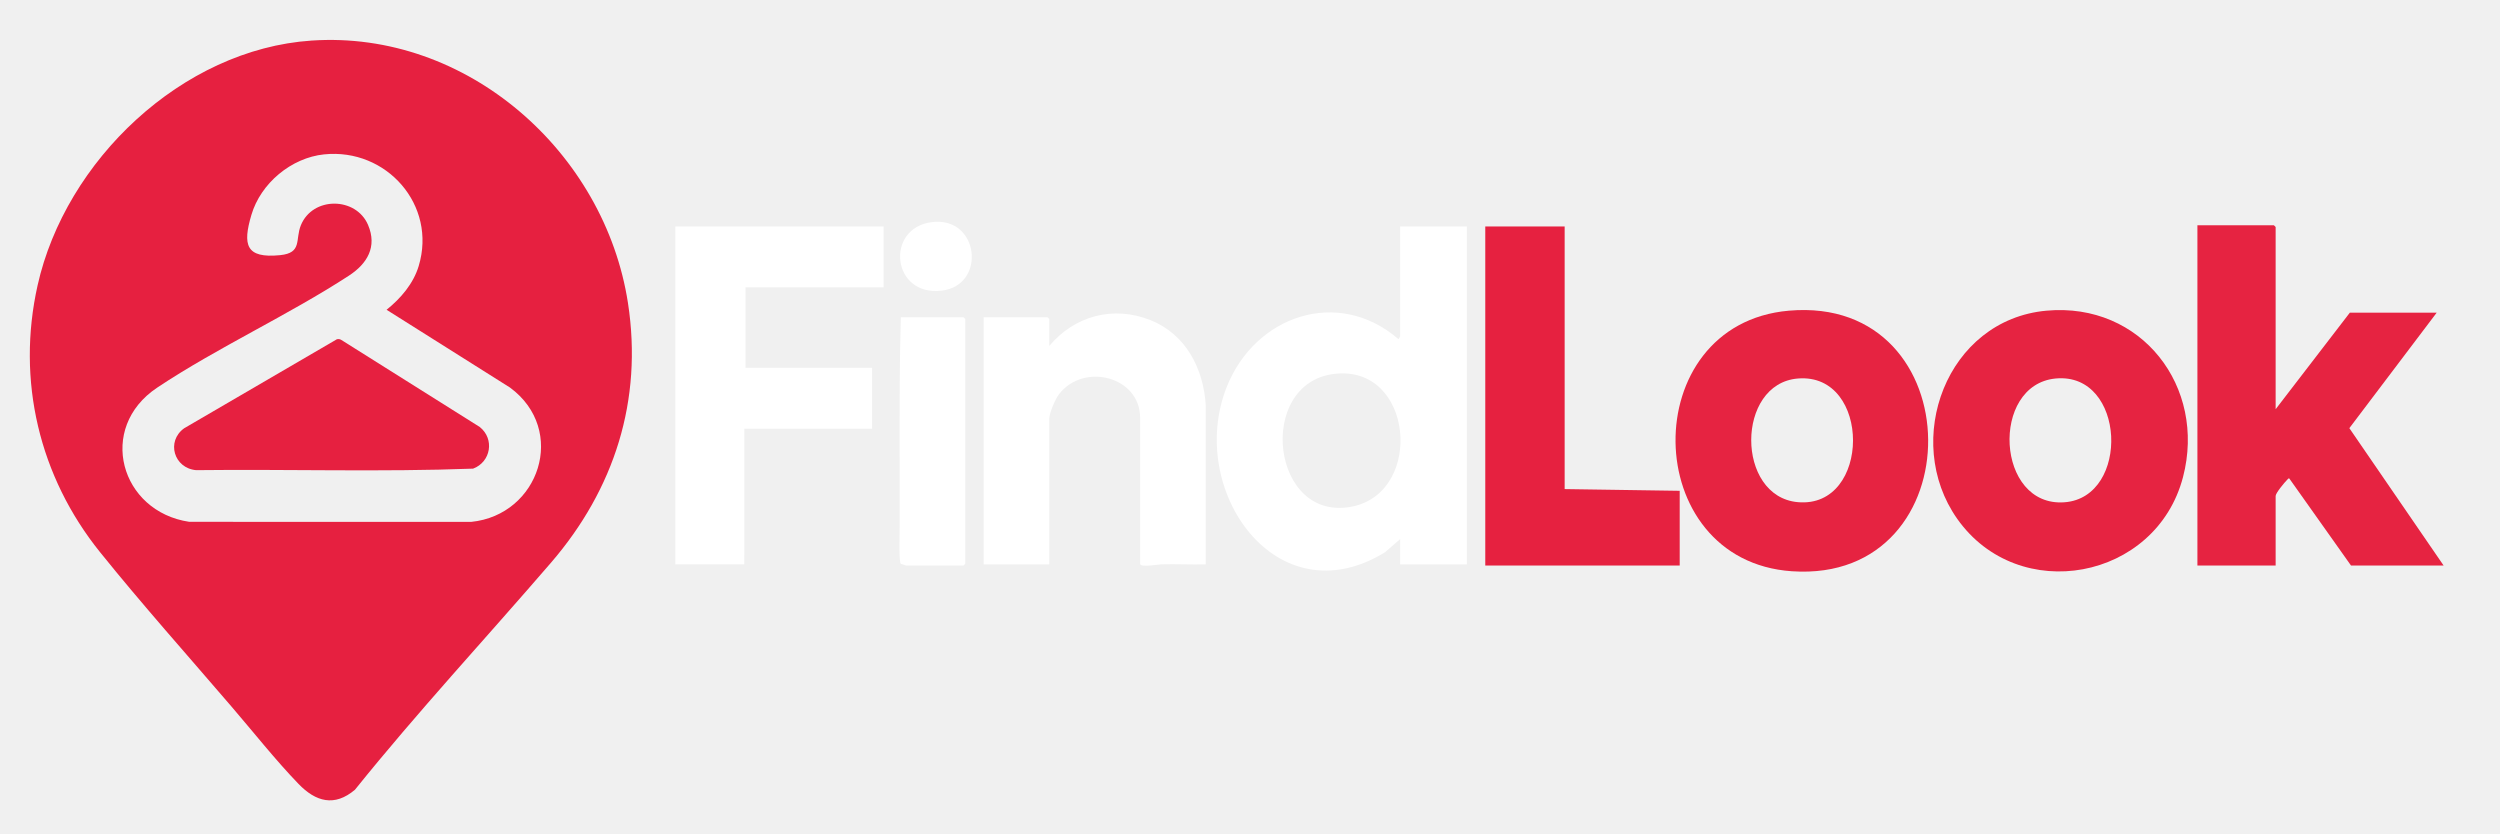
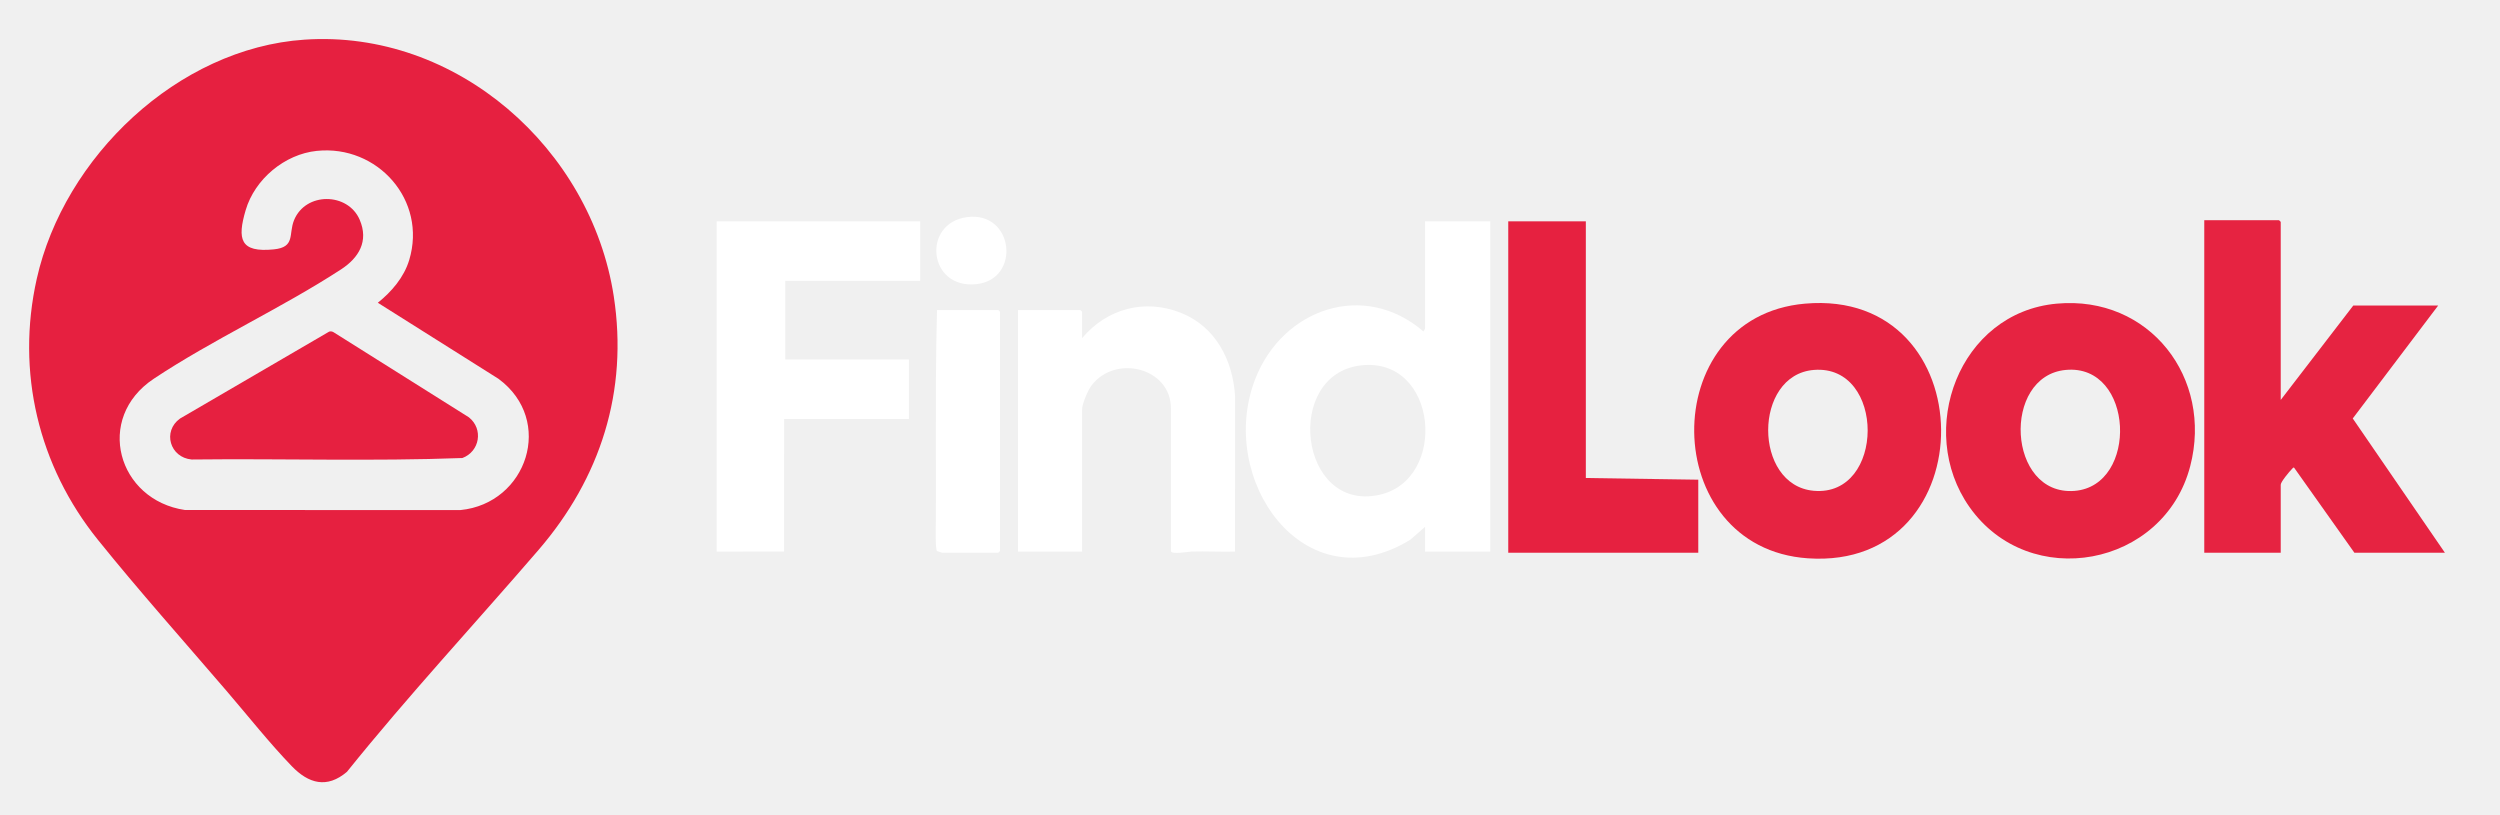
- <svg xmlns="http://www.w3.org/2000/svg" id="Camada_2" data-name="Camada 2" viewBox="0 0 2912.81 970.94">
+ <svg xmlns="http://www.w3.org/2000/svg" viewBox="0 0 2980.30 970.94">
  <defs>
    <style>
      .cls-1 {
        fill: #fff;
      }

      .cls-2 {
        fill: #e62040;
      }

      .cls-3 {
        fill: #e62341;
      }

      .cls-4 {
        fill: #e62140;
      }
    </style>
  </defs>
-   <g id="Camada_1-2" data-name="Camada 1">
-     <g>
-       <path class="cls-2" d="M362.99,47.27c181.26-12.23,341.62,130.04,368.68,305.84,17.43,113.28-15.89,216.79-89.62,302.41-75.96,88.19-155.43,173.74-228.46,264.59-23.87,20.28-45.72,14-65.75-6.73-26.44-27.37-52.72-60.55-77.75-89.72-51.09-59.55-104.28-119.19-153.42-180.19-70.91-88.02-97.72-200.05-72.85-311.08C76.28,187.39,211.8,57.47,362.99,47.27ZM377.73,179.85c-38.43,3.95-73.99,33.73-84.84,70.59-10.22,34.72-6.79,50.88,33.49,46.85,26.07-2.61,17.38-18.16,24.15-34.79,13.79-33.86,64.23-33.24,78.26-.53,10.97,25.58-.98,45.34-22.23,59.18-70.99,46.24-153,83.64-223.33,130.43-70.72,47.05-43.07,144.52,37.29,156.41l328.44.07c79.42-7.93,112.46-106.97,45.28-156.49l-143.83-90.64c16.47-13.23,31.22-30.37,37.43-50.97,21.42-71.16-37.66-137.54-110.11-130.1Z" />
-       <path class="cls-1" d="M1709.08,263.83v393.73h-77.75v-29.46l-17.54,15.29c-126.57,77.84-231.87-72.67-184.55-192.41,32.84-83.1,129.54-116.72,200.09-55.9.39.17,2-3.15,2-3.34v-127.9h77.75ZM1554.63,435.62c-92,10.96-73.66,174.85,21.81,154.37,82.9-17.78,70.25-165.34-21.81-154.37Z" />
-       <path class="cls-3" d="M2651.42,476.76l86.46-112.49h101.2l-101.8,134.59,109.84,160.04h-107.91l-71.7-101.15c-.91-1.2-1.99.62-2.73,1.34-2.98,2.94-13.37,15.35-13.37,18.78v81.02h-91.15v-396.41h89.14c.14,0,2.01,1.87,2.01,2.01v212.27Z" />
-       <path class="cls-3" d="M2084.14,361.99c214.75-18.93,217.11,318.11,3.63,303.59-178.31-12.13-181.98-287.87-3.63-303.59ZM2094.85,441c-72.6,5.85-72.55,137.53-.23,144.07,85.55,7.74,86.04-150.98.23-144.07Z" />
-       <path class="cls-3" d="M2384.39,361.98c110.55-10.06,186.5,88.63,159.11,193.79-31.32,120.24-191.7,150.11-263.15,48.64-64.28-91.29-12.51-231.82,104.03-242.43ZM2395.11,441c-76.5,7.2-69.84,150.25,10.32,144.21,76.83-5.79,71.47-151.91-10.32-144.21Z" />
-       <polygon class="cls-1" points="1029.47 263.83 1029.47 334.81 868.61 334.81 868.61 428.55 1016.06 428.55 1016.06 499.53 867.27 499.53 867.2 657.49 786.84 657.56 786.85 263.83 1029.47 263.83" />
-       <path class="cls-1" d="M1222.49,403.11c29.51-35.17,74.61-47.4,117.94-30.11,41.15,16.42,61.75,56.29,64.42,99.02l-.05,185.55c-17.18.39-34.48-.53-51.67-.06-3.38.09-24.74,3.96-24.74-.61v-170.08c0-48.3-65.86-64.78-94.53-27.49-4.36,5.67-11.36,21.98-11.36,28.83v169.41h-76.41v-287.93h74.4c.14,0,2.01,1.87,2.01,2.01v31.47Z" />
-       <polygon class="cls-4" points="1823.02 263.83 1823.02 569.84 1957.06 571.85 1957.06 658.9 1730.53 658.9 1730.53 263.83 1823.02 263.83" />
-       <path class="cls-1" d="M1049.58,369.63h73.05c.14,0,2.01,1.87,2.01,2.01v285.25c0,.14-1.87,2.01-2.01,2.01h-67.02c-.32,0-5.79-1.81-6.05-1.99-2.28-1.67-1.42-32.14-1.38-37.57.23-30.02,0-60.75,0-90.95,0-53-.15-105.95,1.4-158.76Z" />
-       <path class="cls-1" d="M1085.44,258.82c55.7-7.32,64.4,73.77,11.58,79.86-58.22,6.7-65.94-72.71-11.58-79.86Z" />
-       <path class="cls-2" d="M392.43,395.31c1.95-.5,3.6-.26,5.3.79l161.25,101.4c17.58,14.01,12.9,40.78-7.76,48.52-107.17,4.02-215.23.52-322.73,1.77-25.96-2.32-35.06-33.61-13.9-48.82l177.84-103.66Z" />
-     </g>
+   <g>
+     <path class="cls-2" d="M362.99,47.27c181.26-12.23,341.62,130.04,368.68,305.84,17.43,113.28-15.89,216.79-89.62,302.41-75.96,88.19-155.43,173.74-228.46,264.59-23.87,20.28-45.72,14-65.75-6.73-26.44-27.37-52.72-60.55-77.75-89.72-51.09-59.55-104.28-119.19-153.42-180.19-70.91-88.02-97.72-200.05-72.85-311.08C76.28,187.39,211.8,57.47,362.99,47.27ZM377.73,179.85c-38.43,3.95-73.99,33.73-84.84,70.59-10.22,34.72-6.79,50.88,33.49,46.85,26.07-2.61,17.38-18.16,24.15-34.79,13.79-33.86,64.23-33.24,78.26-.53,10.97,25.58-.98,45.34-22.23,59.18-70.99,46.24-153,83.64-223.33,130.43-70.72,47.05-43.07,144.52,37.29,156.41l328.44.07c79.42-7.93,112.46-106.97,45.28-156.49l-143.83-90.64c16.47-13.23,31.22-30.37,37.43-50.97,21.42-71.16-37.66-137.54-110.11-130.1Z" />
+     <path class="cls-2" d="M392.43,395.31c1.95-.5,3.6-.26,5.3.79l161.25,101.4c17.58,14.01,12.9,40.78-7.76,48.52-107.17,4.02-215.23.52-322.73,1.77-25.96-2.32-35.06-33.61-13.9-48.82l177.84-103.66Z" />
+   </g>
+   <g transform="translate(67.49 0)">
+     <path class="cls-1" d="M1709.08,263.83v393.73h-77.75v-29.46l-17.54,15.29c-126.57,77.84-231.87-72.67-184.55-192.41,32.84-83.1,129.54-116.72,200.09-55.9.39.17,2-3.15,2-3.34v-127.9h77.75ZM1554.63,435.62c-92,10.96-73.66,174.85,21.81,154.37,82.9-17.78,70.25-165.34-21.81-154.37Z" />
+     <path class="cls-3" d="M2651.42,476.76l86.46-112.49h101.2l-101.8,134.59,109.84,160.04h-107.91l-71.7-101.15c-.91-1.2-1.99.62-2.73,1.34-2.98,2.94-13.37,15.35-13.37,18.78v81.02h-91.15v-396.41h89.14c.14,0,2.01,1.87,2.01,2.01v212.27Z" />
+     <path class="cls-3" d="M2084.14,361.99c214.75-18.93,217.11,318.11,3.63,303.59-178.31-12.13-181.98-287.87-3.63-303.59ZM2094.85,441c-72.6,5.85-72.55,137.53-.23,144.07,85.55,7.74,86.04-150.98.23-144.07Z" />
+     <path class="cls-3" d="M2384.39,361.98c110.55-10.06,186.5,88.63,159.11,193.79-31.32,120.24-191.7,150.11-263.15,48.64-64.28-91.29-12.51-231.82,104.03-242.43ZM2395.11,441c-76.5,7.2-69.84,150.25,10.32,144.21,76.83-5.79,71.47-151.91-10.32-144.21Z" />
+     <polygon class="cls-1" points="1029.47 263.83 1029.47 334.81 868.61 334.81 868.61 428.55 1016.06 428.55 1016.06 499.53 867.27 499.53 867.2 657.49 786.84 657.56 786.85 263.83 1029.47 263.83" />
+     <path class="cls-1" d="M1222.49,403.11c29.51-35.17,74.61-47.4,117.94-30.11,41.15,16.42,61.75,56.29,64.42,99.02l-.05,185.55c-17.18.39-34.48-.53-51.67-.06-3.38.09-24.74,3.96-24.74-.61v-170.08c0-48.3-65.86-64.78-94.53-27.49-4.36,5.67-11.36,21.98-11.36,28.83v169.41h-76.41v-287.93h74.4c.14,0,2.01,1.87,2.01,2.01v31.47Z" />
+     <polygon class="cls-4" points="1823.02 263.83 1823.02 569.84 1957.06 571.85 1957.06 658.9 1730.53 658.9 1730.53 263.83 1823.02 263.83" />
+     <path class="cls-1" d="M1049.58,369.63h73.05c.14,0,2.01,1.87,2.01,2.01v285.25c0,.14-1.87,2.01-2.01,2.01h-67.02c-.32,0-5.79-1.81-6.05-1.99-2.28-1.67-1.42-32.14-1.38-37.57.23-30.02,0-60.75,0-90.95,0-53-.15-105.95,1.4-158.76Z" />
+     <path class="cls-1" d="M1085.44,258.82c55.7-7.32,64.4,73.77,11.58,79.86-58.22,6.7-65.94-72.71-11.58-79.86Z" />
  </g>
</svg>
